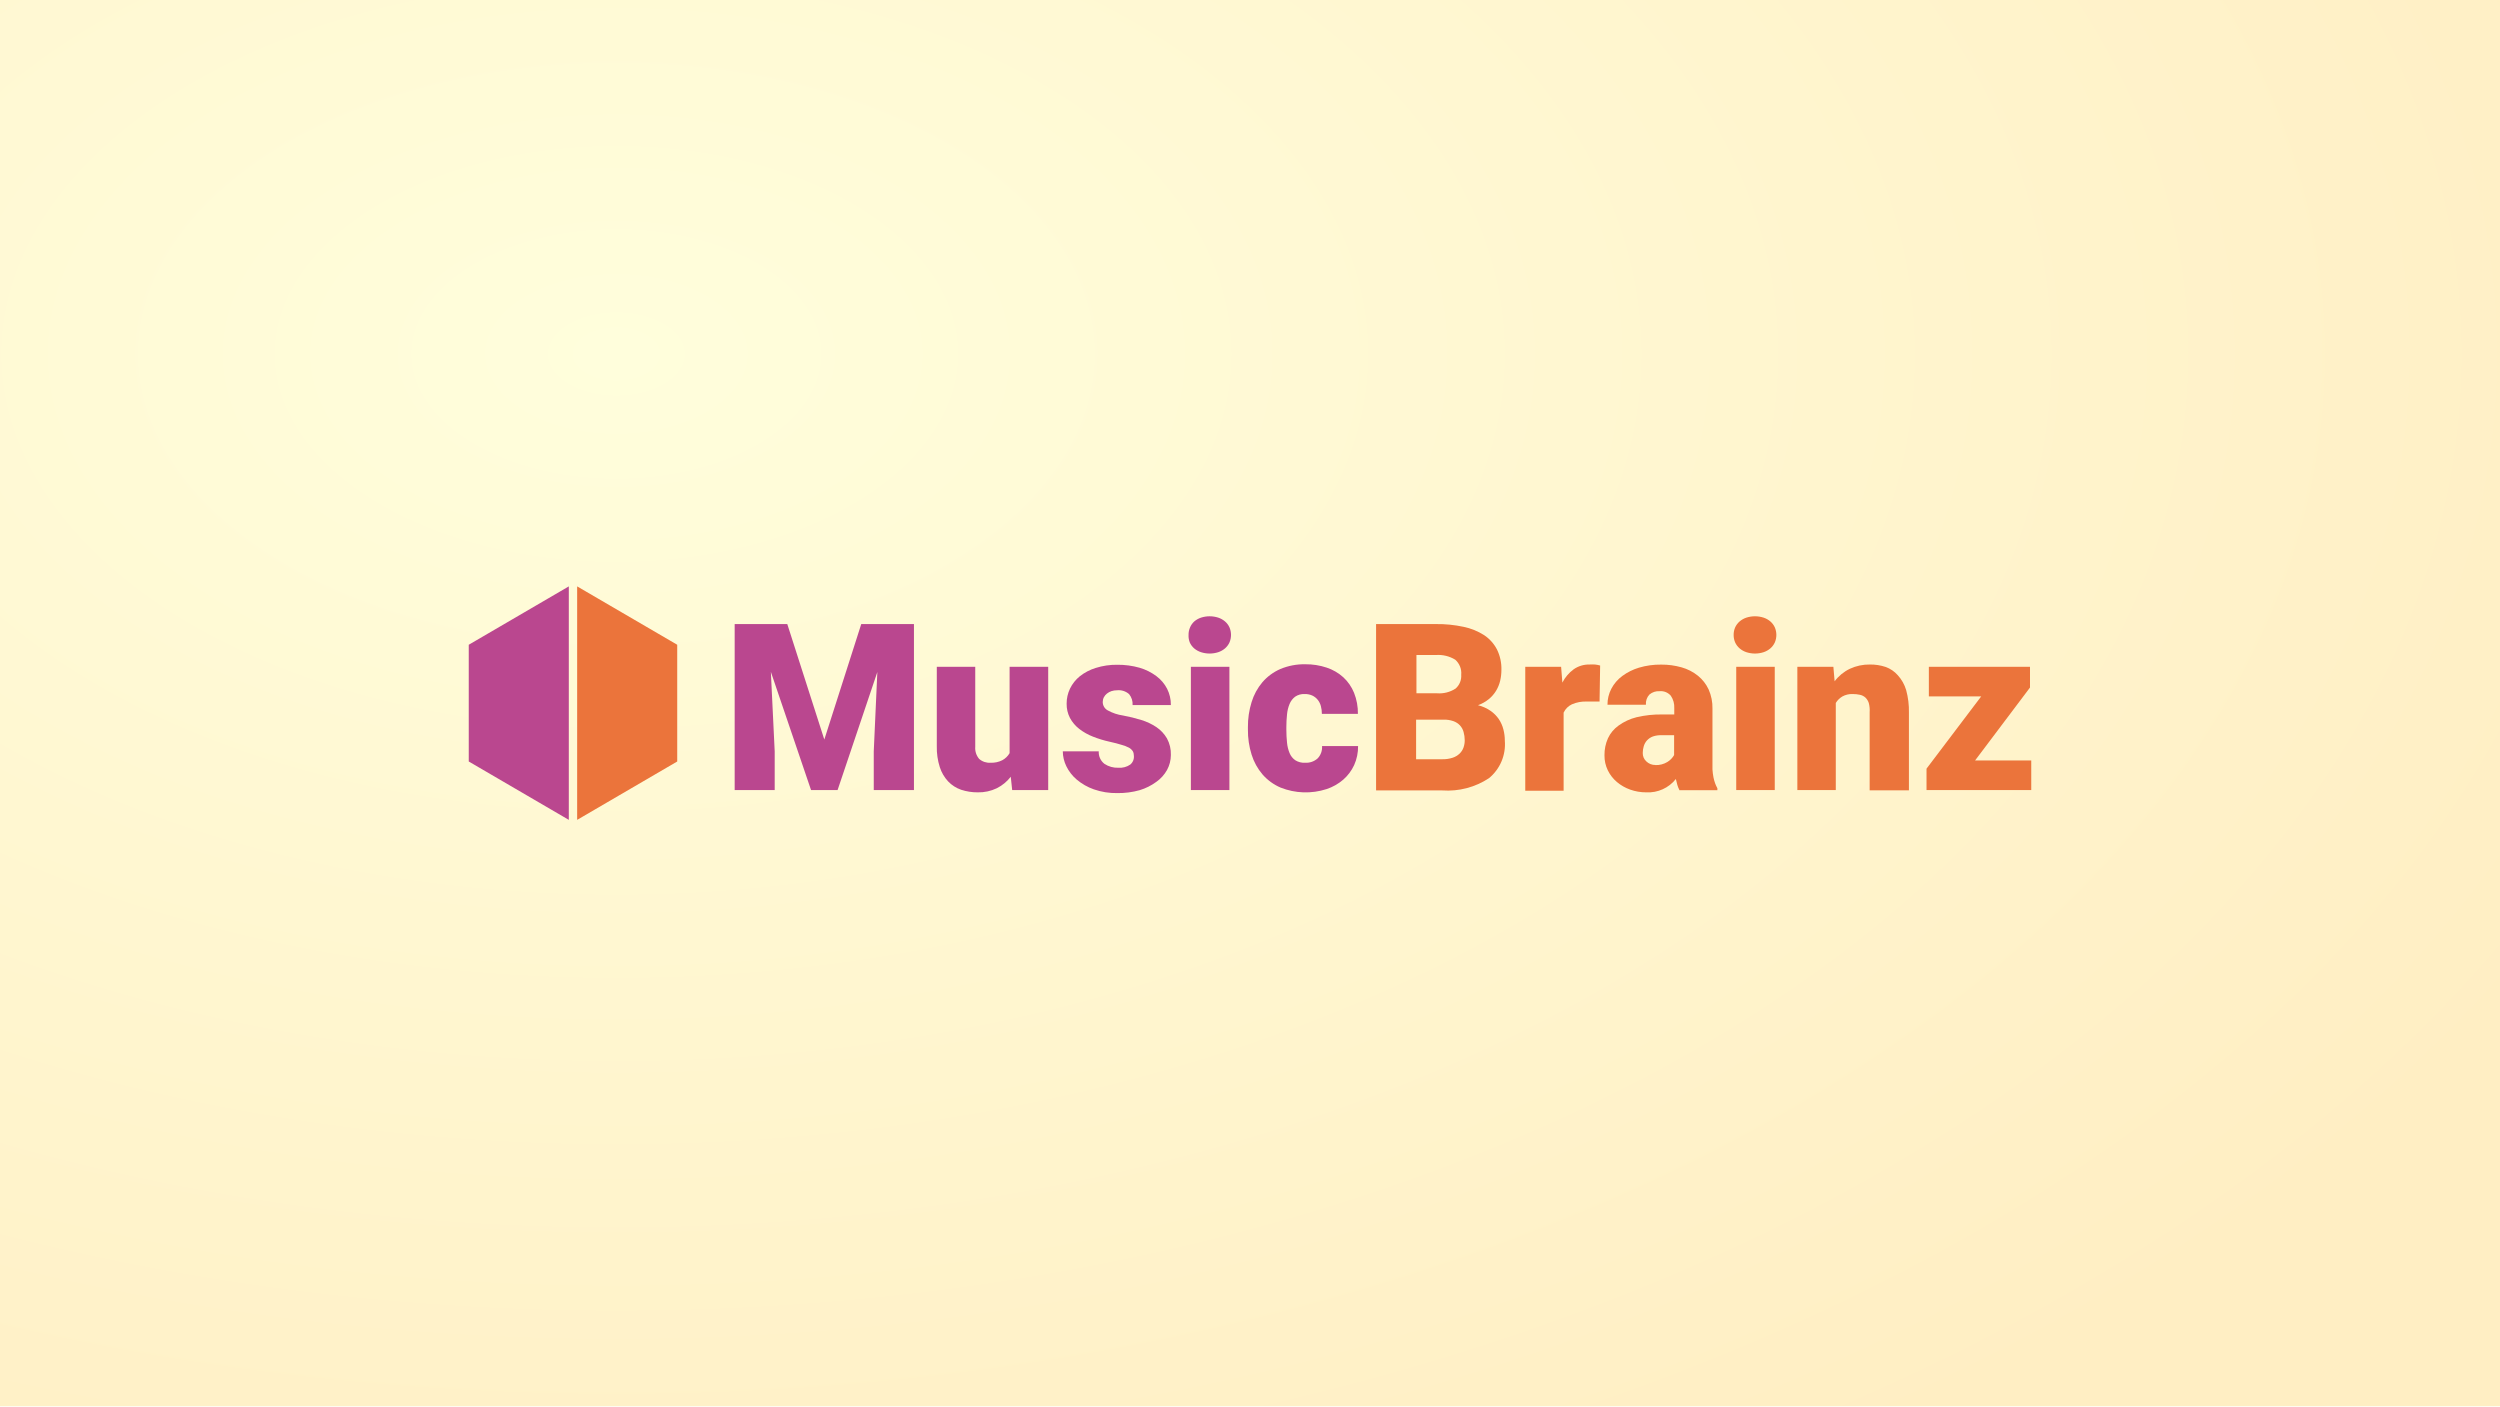
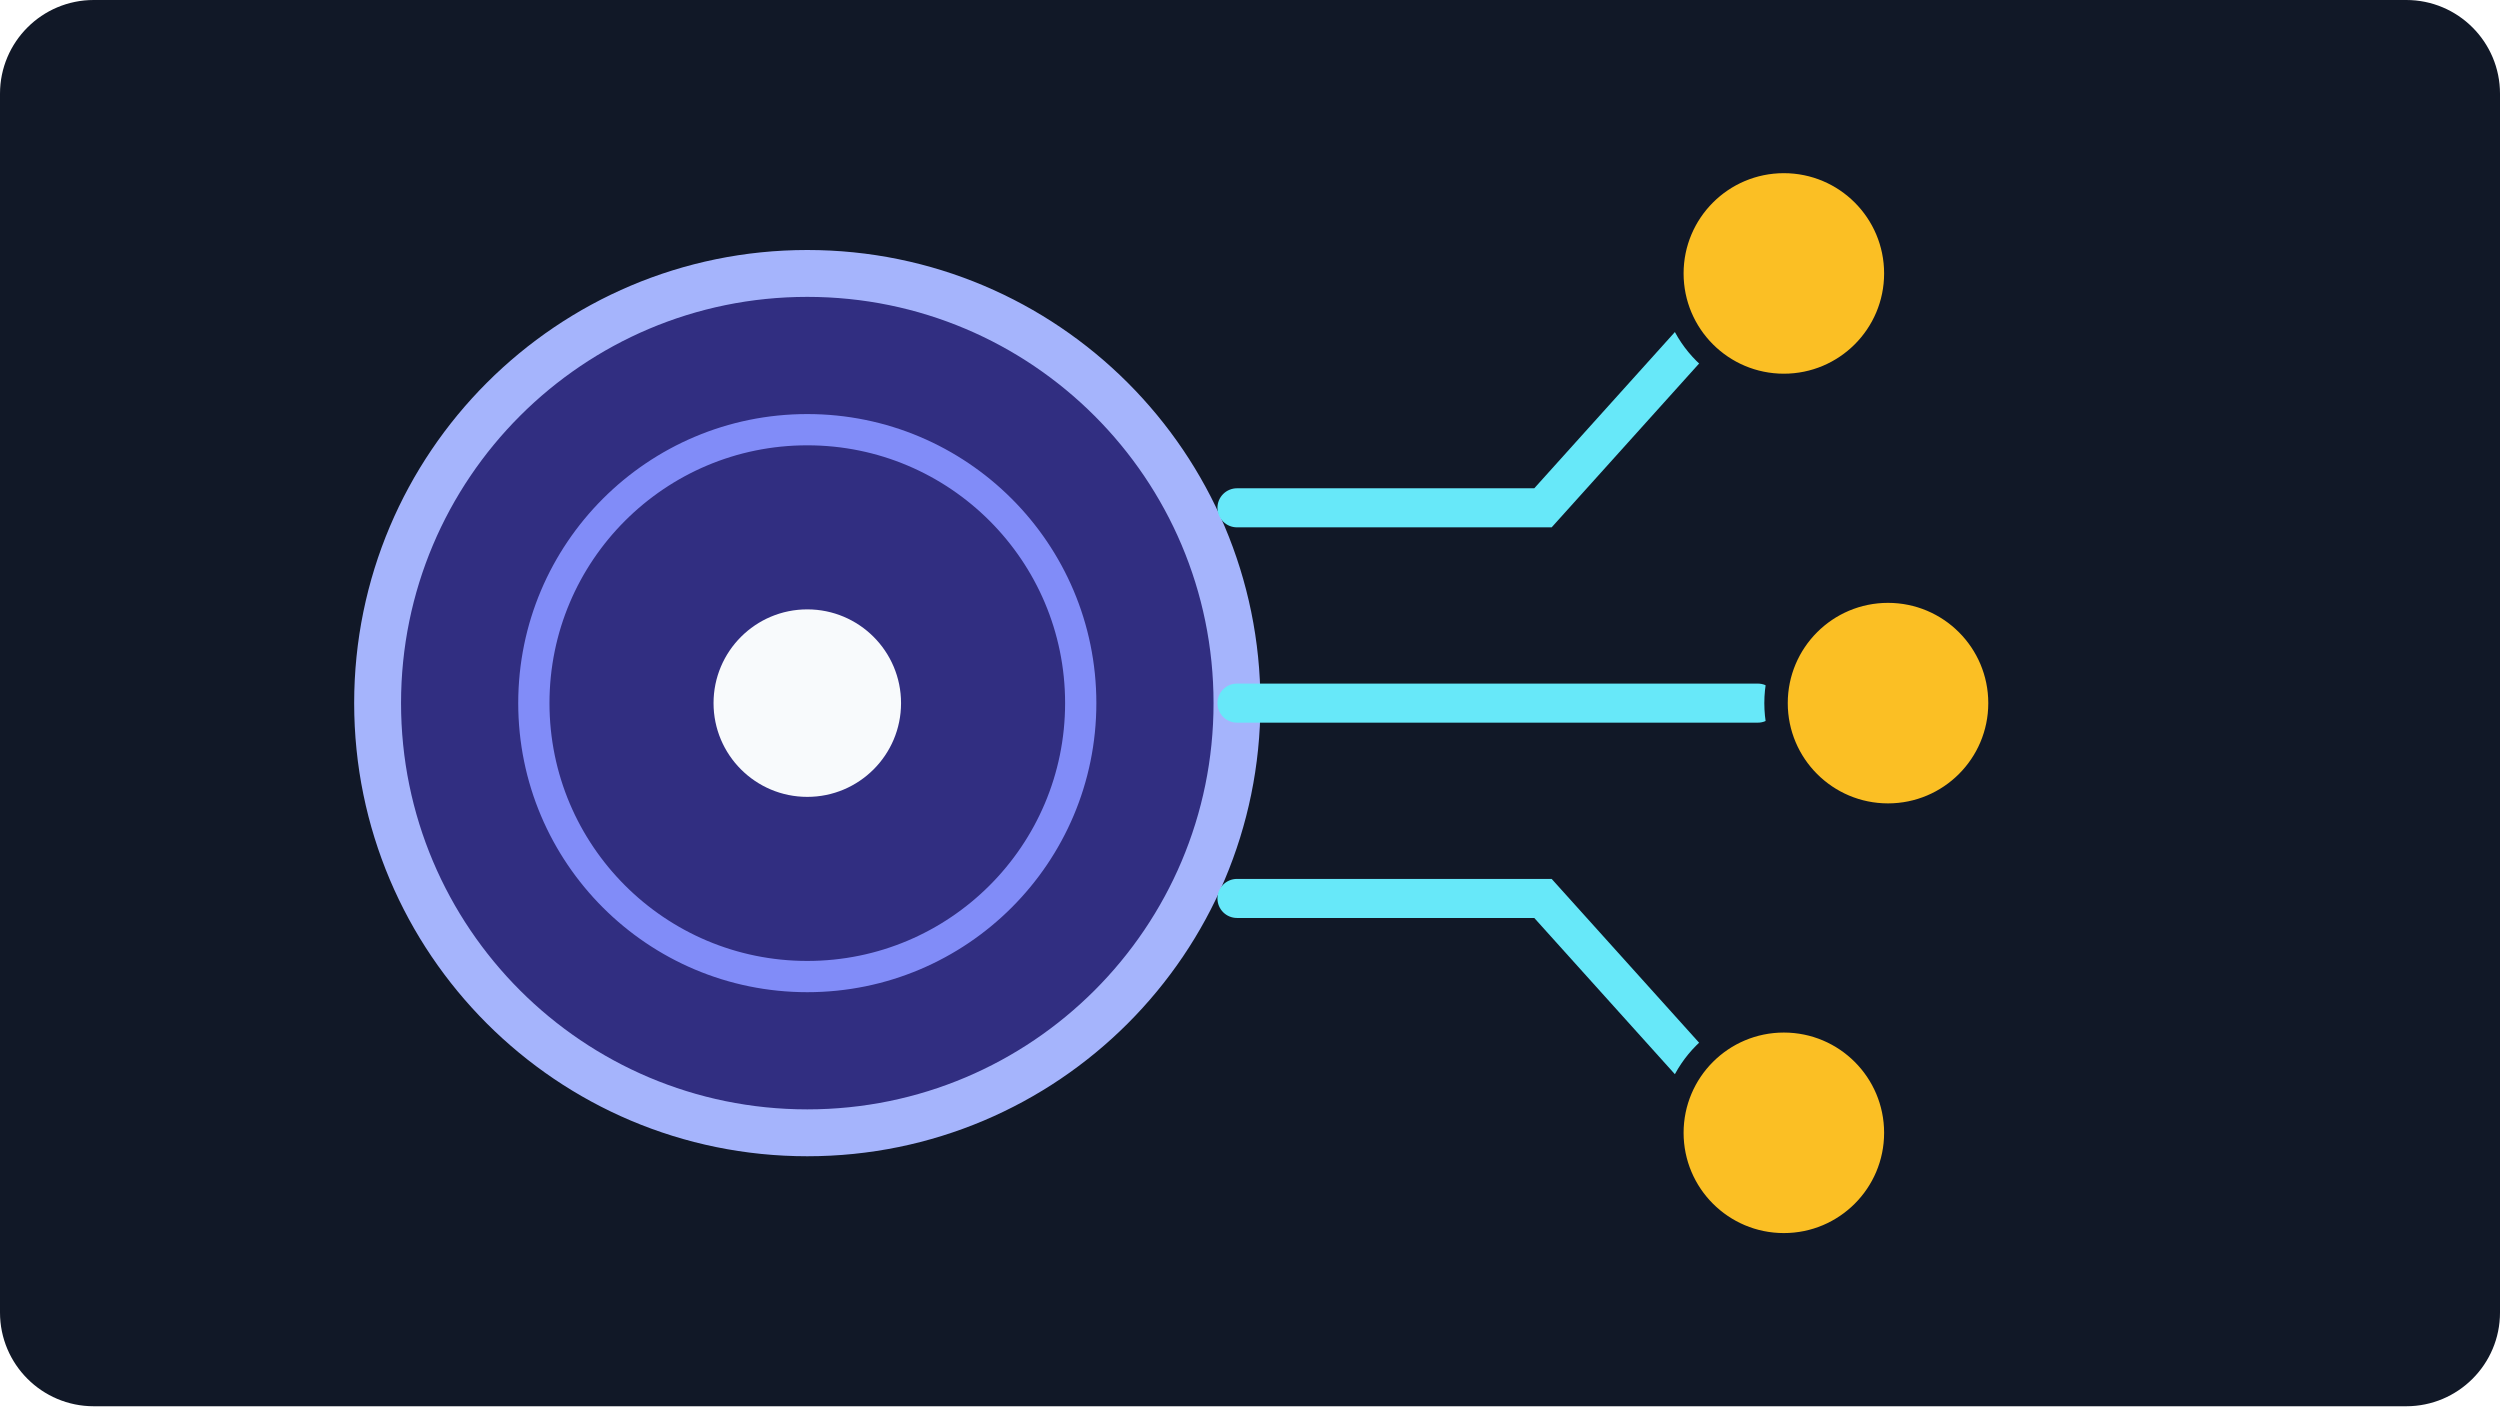
- <svg xmlns="http://www.w3.org/2000/svg" xmlns:xlink="http://www.w3.org/1999/xlink" width="1920" height="1080" viewBox="0 0 508 285.75" version="1.1" id="svg8">
-   <defs id="defs2">
-     <linearGradient id="linearGradient851">
-       <stop style="stop-color:#fffedb;stop-opacity:1" offset="0" id="stop847" />
-       <stop style="stop-color:#ffeec2;stop-opacity:1" offset="1" id="stop849" />
-     </linearGradient>
-     <linearGradient id="linear-gradient" y1="40.76" x2="190.24" y2="40.76" gradientUnits="userSpaceOnUse" gradientTransform="translate(95.25 74.882) scale(1.66894)">
-       <stop offset="0" stop-color="#90cea1" id="stop916" />
-       <stop offset=".56" stop-color="#3cbec9" id="stop918" />
-       <stop offset="1" stop-color="#00b3e5" id="stop920" />
-     </linearGradient>
-     <style id="style914" />
-     <style id="style1359">
-             .a{fill:#ba478f}.b{fill:#eb743b}
-         </style>
-     <radialGradient xlink:href="#linearGradient851" id="radialGradient853" cx="125.255" cy="16.735" fx="125.255" fy="16.735" r="254" gradientTransform="matrix(0 1.06475 -1.74952 0 154.532 -61.444)" gradientUnits="userSpaceOnUse" />
-   </defs>
-   <g id="layer1">
-     <path style="opacity:.98;fill:url(#radialGradient853);stroke-width:2.646;fill-opacity:1" id="rect845" d="M0 0h508v285.75H0z" />
-     <g id="g1409" transform="translate(95.25 119.153) scale(1.69442)">
-       <path class="a" id="polygon1363" d="M0 7v14l12 7V0z" />
-       <path class="b" id="polygon1365" d="M25 7v14l-12 7V0z" />
-       <path class="a" d="m40.2 5.52 4.44 13.85 4.43-13.85h6.32v19.91h-4.82v-4.65l.43-9.51-4.77 14.16h-3.18l-4.82-14.18.46 9.53v4.65h-4.8V5.52h6.3z" transform="translate(-2 -1)" id="path1367" />
-       <path class="a" d="M67 23.83a4.9 4.9 0 0 1-1.68 1.38 5 5 0 0 1-2.27.49 6.22 6.22 0 0 1-2-.31 3.89 3.89 0 0 1-1.56-1 4.51 4.51 0 0 1-1-1.71 7.7 7.7 0 0 1-.36-2.51v-9.53h4.61v9.6a2 2 0 0 0 .47 1.45 1.88 1.88 0 0 0 1.37.46 2.87 2.87 0 0 0 1.4-.3 2.24 2.24 0 0 0 .88-.85V10.64h4.63v14.79h-4.32z" transform="translate(-2 -1)" id="path1369" />
-       <path class="a" d="M81.76 21.27a1 1 0 0 0-.13-.51 1.3 1.3 0 0 0-.46-.42 4.21 4.21 0 0 0-.89-.34q-.56-.18-1.42-.37a12.89 12.89 0 0 1-2-.61 6.57 6.57 0 0 1-1.65-.93 4.14 4.14 0 0 1-1.11-1.31 3.59 3.59 0 0 1-.4-1.72 4.12 4.12 0 0 1 .4-1.79 4.34 4.34 0 0 1 1.18-1.49 5.88 5.88 0 0 1 1.91-1 8.2 8.2 0 0 1 2.58-.38 9.48 9.48 0 0 1 2.69.36 6.34 6.34 0 0 1 2 1 4.41 4.41 0 0 1 1.29 1.52 4.21 4.21 0 0 1 .45 1.95h-4.59a1.88 1.88 0 0 0-.42-1.31 1.89 1.89 0 0 0-1.45-.46 2.08 2.08 0 0 0-.66.1 1.75 1.75 0 0 0-.54.29 1.38 1.38 0 0 0-.37.44 1.22 1.22 0 0 0-.14.57 1.14 1.14 0 0 0 .58 1 5.41 5.41 0 0 0 1.88.63 18.45 18.45 0 0 1 2.15.53 6.79 6.79 0 0 1 1.83.86 4.15 4.15 0 0 1 1.26 1.35 3.87 3.87 0 0 1 .47 2 3.76 3.76 0 0 1-.45 1.77 4.31 4.31 0 0 1-1.29 1.44 6.61 6.61 0 0 1-2 1 9.52 9.52 0 0 1-2.68.35 8.14 8.14 0 0 1-2.82-.45 6.56 6.56 0 0 1-2.05-1.17 4.92 4.92 0 0 1-1.25-1.61 4.14 4.14 0 0 1-.42-1.78h4.31a1.78 1.78 0 0 0 .68 1.5 2.81 2.81 0 0 0 1.68.47 2.21 2.21 0 0 0 1.42-.38 1.22 1.22 0 0 0 .43-1.1z" transform="translate(-2 -1)" id="path1371" />
-       <path class="a" d="M88.32 6.82a2.17 2.17 0 0 1 .18-.9 2.07 2.07 0 0 1 .5-.71 2.44 2.44 0 0 1 .81-.46 3.37 3.37 0 0 1 2.08 0 2.44 2.44 0 0 1 .81.46 2.07 2.07 0 0 1 .53.71 2.3 2.3 0 0 1 0 1.8 2.07 2.07 0 0 1-.53.71 2.44 2.44 0 0 1-.81.46 3.37 3.37 0 0 1-2.08 0 2.44 2.44 0 0 1-.81-.45 2.07 2.07 0 0 1-.53-.71 2.17 2.17 0 0 1-.15-.91zm4.89 18.61H88.6V10.64h4.62v14.79z" transform="translate(-2 -1)" id="path1373" />
-       <path class="a" d="M102.31 22.15a2.05 2.05 0 0 0 1.5-.53 1.93 1.93 0 0 0 .52-1.47h4.32a5.35 5.35 0 0 1-.47 2.28 5.22 5.22 0 0 1-1.31 1.75 5.88 5.88 0 0 1-2 1.13 8.13 8.13 0 0 1-5.51-.18 6 6 0 0 1-2.17-1.58 6.7 6.7 0 0 1-1.31-2.38 9.74 9.74 0 0 1-.44-3v-.29a9.81 9.81 0 0 1 .44-3 6.75 6.75 0 0 1 1.3-2.39 6 6 0 0 1 2.15-1.58 7.37 7.37 0 0 1 3-.57 7.81 7.81 0 0 1 2.55.4 5.57 5.57 0 0 1 2 1.16 5.18 5.18 0 0 1 1.29 1.87 6.53 6.53 0 0 1 .46 2.52h-4.32a3.62 3.62 0 0 0-.12-.93 2 2 0 0 0-.38-.76 1.83 1.83 0 0 0-.65-.51 2.14 2.14 0 0 0-.92-.18 1.87 1.87 0 0 0-1.14.32 2.07 2.07 0 0 0-.66.86 4.3 4.3 0 0 0-.31 1.26 14.81 14.81 0 0 0-.08 1.52v.33a14.89 14.89 0 0 0 .08 1.54 4.3 4.3 0 0 0 .31 1.26 1.93 1.93 0 0 0 .68.85 2 2 0 0 0 1.19.3z" transform="translate(-2 -1)" id="path1375" />
-       <path class="b" d="M110.81 25.43V5.52H118a14.77 14.77 0 0 1 3.3.33 7.29 7.29 0 0 1 2.47 1 4.6 4.6 0 0 1 1.54 1.72 5.22 5.22 0 0 1 .53 2.43 5.69 5.69 0 0 1-.15 1.32 4.21 4.21 0 0 1-.49 1.2 3.92 3.92 0 0 1-.87 1 4.45 4.45 0 0 1-1.3.73 4.56 4.56 0 0 1 1.5.67 3.89 3.89 0 0 1 1 1 4 4 0 0 1 .55 1.24 5.36 5.36 0 0 1 .17 1.35 5.26 5.26 0 0 1-1.9 4.49 9 9 0 0 1-5.59 1.47h-7.94zm4.8-11.61h2.5a3.56 3.56 0 0 0 2.24-.57 2 2 0 0 0 .67-1.65 2.14 2.14 0 0 0-.72-1.81 3.89 3.89 0 0 0-2.3-.56h-2.35v4.59zm0 3.14v4.77h3.14a3.8 3.8 0 0 0 1.24-.18 2.25 2.25 0 0 0 .83-.49 1.88 1.88 0 0 0 .47-.72 2.55 2.55 0 0 0 .15-.89 3.69 3.69 0 0 0-.14-1 1.92 1.92 0 0 0-.44-.79 2 2 0 0 0-.78-.5 3.36 3.36 0 0 0-1.16-.18h-3.32z" transform="translate(-2 -1)" id="path1377" />
-       <path class="b" d="M137.61 14.81h-1.52a4.09 4.09 0 0 0-1.79.33 2.06 2.06 0 0 0-1 1v9.37h-4.6V10.64h4.3l.15 1.9a4.51 4.51 0 0 1 1.36-1.6 3.18 3.18 0 0 1 1.88-.57 5.57 5.57 0 0 1 .68 0 3.68 3.68 0 0 1 .61.12z" transform="translate(-2 -1)" id="path1379" />
-       <path class="b" d="M147.19 25.43a3.19 3.19 0 0 1-.25-.61q-.1-.34-.18-.72a4.24 4.24 0 0 1-3.55 1.6 5.66 5.66 0 0 1-1.93-.33 5.11 5.11 0 0 1-1.59-.91 4.31 4.31 0 0 1-1.09-1.4 4 4 0 0 1-.4-1.8 4.83 4.83 0 0 1 .42-2.05 3.89 3.89 0 0 1 1.27-1.52 6.3 6.3 0 0 1 2.16-1 12.56 12.56 0 0 1 3.1-.33h1.42v-.75a2.43 2.43 0 0 0-.41-1.49 1.58 1.58 0 0 0-1.35-.55 1.71 1.71 0 0 0-1.22.4 1.59 1.59 0 0 0-.42 1.22h-4.61a4.11 4.11 0 0 1 .46-1.91 4.49 4.49 0 0 1 1.31-1.53 6.54 6.54 0 0 1 2-1 9 9 0 0 1 2.67-.37 8.76 8.76 0 0 1 2.45.33 5.5 5.5 0 0 1 1.95 1 4.61 4.61 0 0 1 1.29 1.65 5.38 5.38 0 0 1 .46 2.3v7.3a7.71 7.71 0 0 0 .12.94 5 5 0 0 0 .2.72 4.26 4.26 0 0 0 .27.59v.23h-4.61zm-2.88-3a2.57 2.57 0 0 0 1.43-.37 2.32 2.32 0 0 0 .81-.83v-2.38h-1.45a2.94 2.94 0 0 0-1.1.15 1.85 1.85 0 0 0-.71.48 1.8 1.8 0 0 0-.38.69 2.84 2.84 0 0 0-.12.81 1.32 1.32 0 0 0 .42 1 1.53 1.53 0 0 0 1.1.44z" transform="translate(-2 -1)" id="path1381" />
-       <path class="b" d="M153.69 6.82a2.17 2.17 0 0 1 .18-.9 2.07 2.07 0 0 1 .53-.71 2.44 2.44 0 0 1 .81-.46 3.37 3.37 0 0 1 2.08 0 2.44 2.44 0 0 1 .81.46 2.07 2.07 0 0 1 .53.71 2.3 2.3 0 0 1 0 1.8 2.07 2.07 0 0 1-.53.71 2.44 2.44 0 0 1-.81.46 3.37 3.37 0 0 1-2.08 0 2.44 2.44 0 0 1-.81-.46 2.07 2.07 0 0 1-.53-.71 2.17 2.17 0 0 1-.18-.9zm4.89 18.61H154V10.64h4.62v14.79z" transform="translate(-2 -1)" id="path1383" />
-       <path class="b" d="m165.65 10.64.15 1.74a5 5 0 0 1 1.83-1.5 5.5 5.5 0 0 1 2.4-.51 5.74 5.74 0 0 1 1.88.29 3.5 3.5 0 0 1 1.47 1 4.59 4.59 0 0 1 1 1.78 9.43 9.43 0 0 1 .33 2.71v9.31H170v-9.35a3.48 3.48 0 0 0-.1-1.11 1.58 1.58 0 0 0-.41-.67 1.41 1.41 0 0 0-.66-.33 4 4 0 0 0-.88-.09 2.37 2.37 0 0 0-1.22.29 2.26 2.26 0 0 0-.79.78v10.45h-4.61V10.64z" transform="translate(-2 -1)" id="path1385" />
-       <path class="b" d="M182.64 21.88h6.74v3.55h-12.56v-2.57l6.56-8.67h-6.28v-3.55h12.13v2.49z" transform="translate(-2 -1)" id="path1387" />
-     </g>
+ <svg xmlns="http://www.w3.org/2000/svg" viewBox="0 0 1920 1080" role="img" aria-labelledby="catalogue-title catalogue-desc">
+   <rect width="1920" height="1080" rx="72" fill="#111827" />
+   <circle cx="620" cy="540" r="330" fill="#312e81" stroke="#a5b4fc" stroke-width="36" />
+   <circle cx="620" cy="540" r="210" fill="none" stroke="#818cf8" stroke-width="24" />
+   <circle cx="620" cy="540" r="72" fill="#f8fafc" />
+   <g fill="none" stroke="#67e8f9" stroke-width="30" stroke-linecap="round">
+     <path d="M950 390h235l135-150" />
+     <path d="M950 540h400" />
+     <path d="M950 690h235l135 150" />
+   </g>
+   <g fill="#fbbf24" stroke="#111827" stroke-width="18">
+     <circle cx="1370" cy="210" r="86" />
+     <circle cx="1450" cy="540" r="86" />
+     <circle cx="1370" cy="870" r="86" />
  </g>
</svg>
